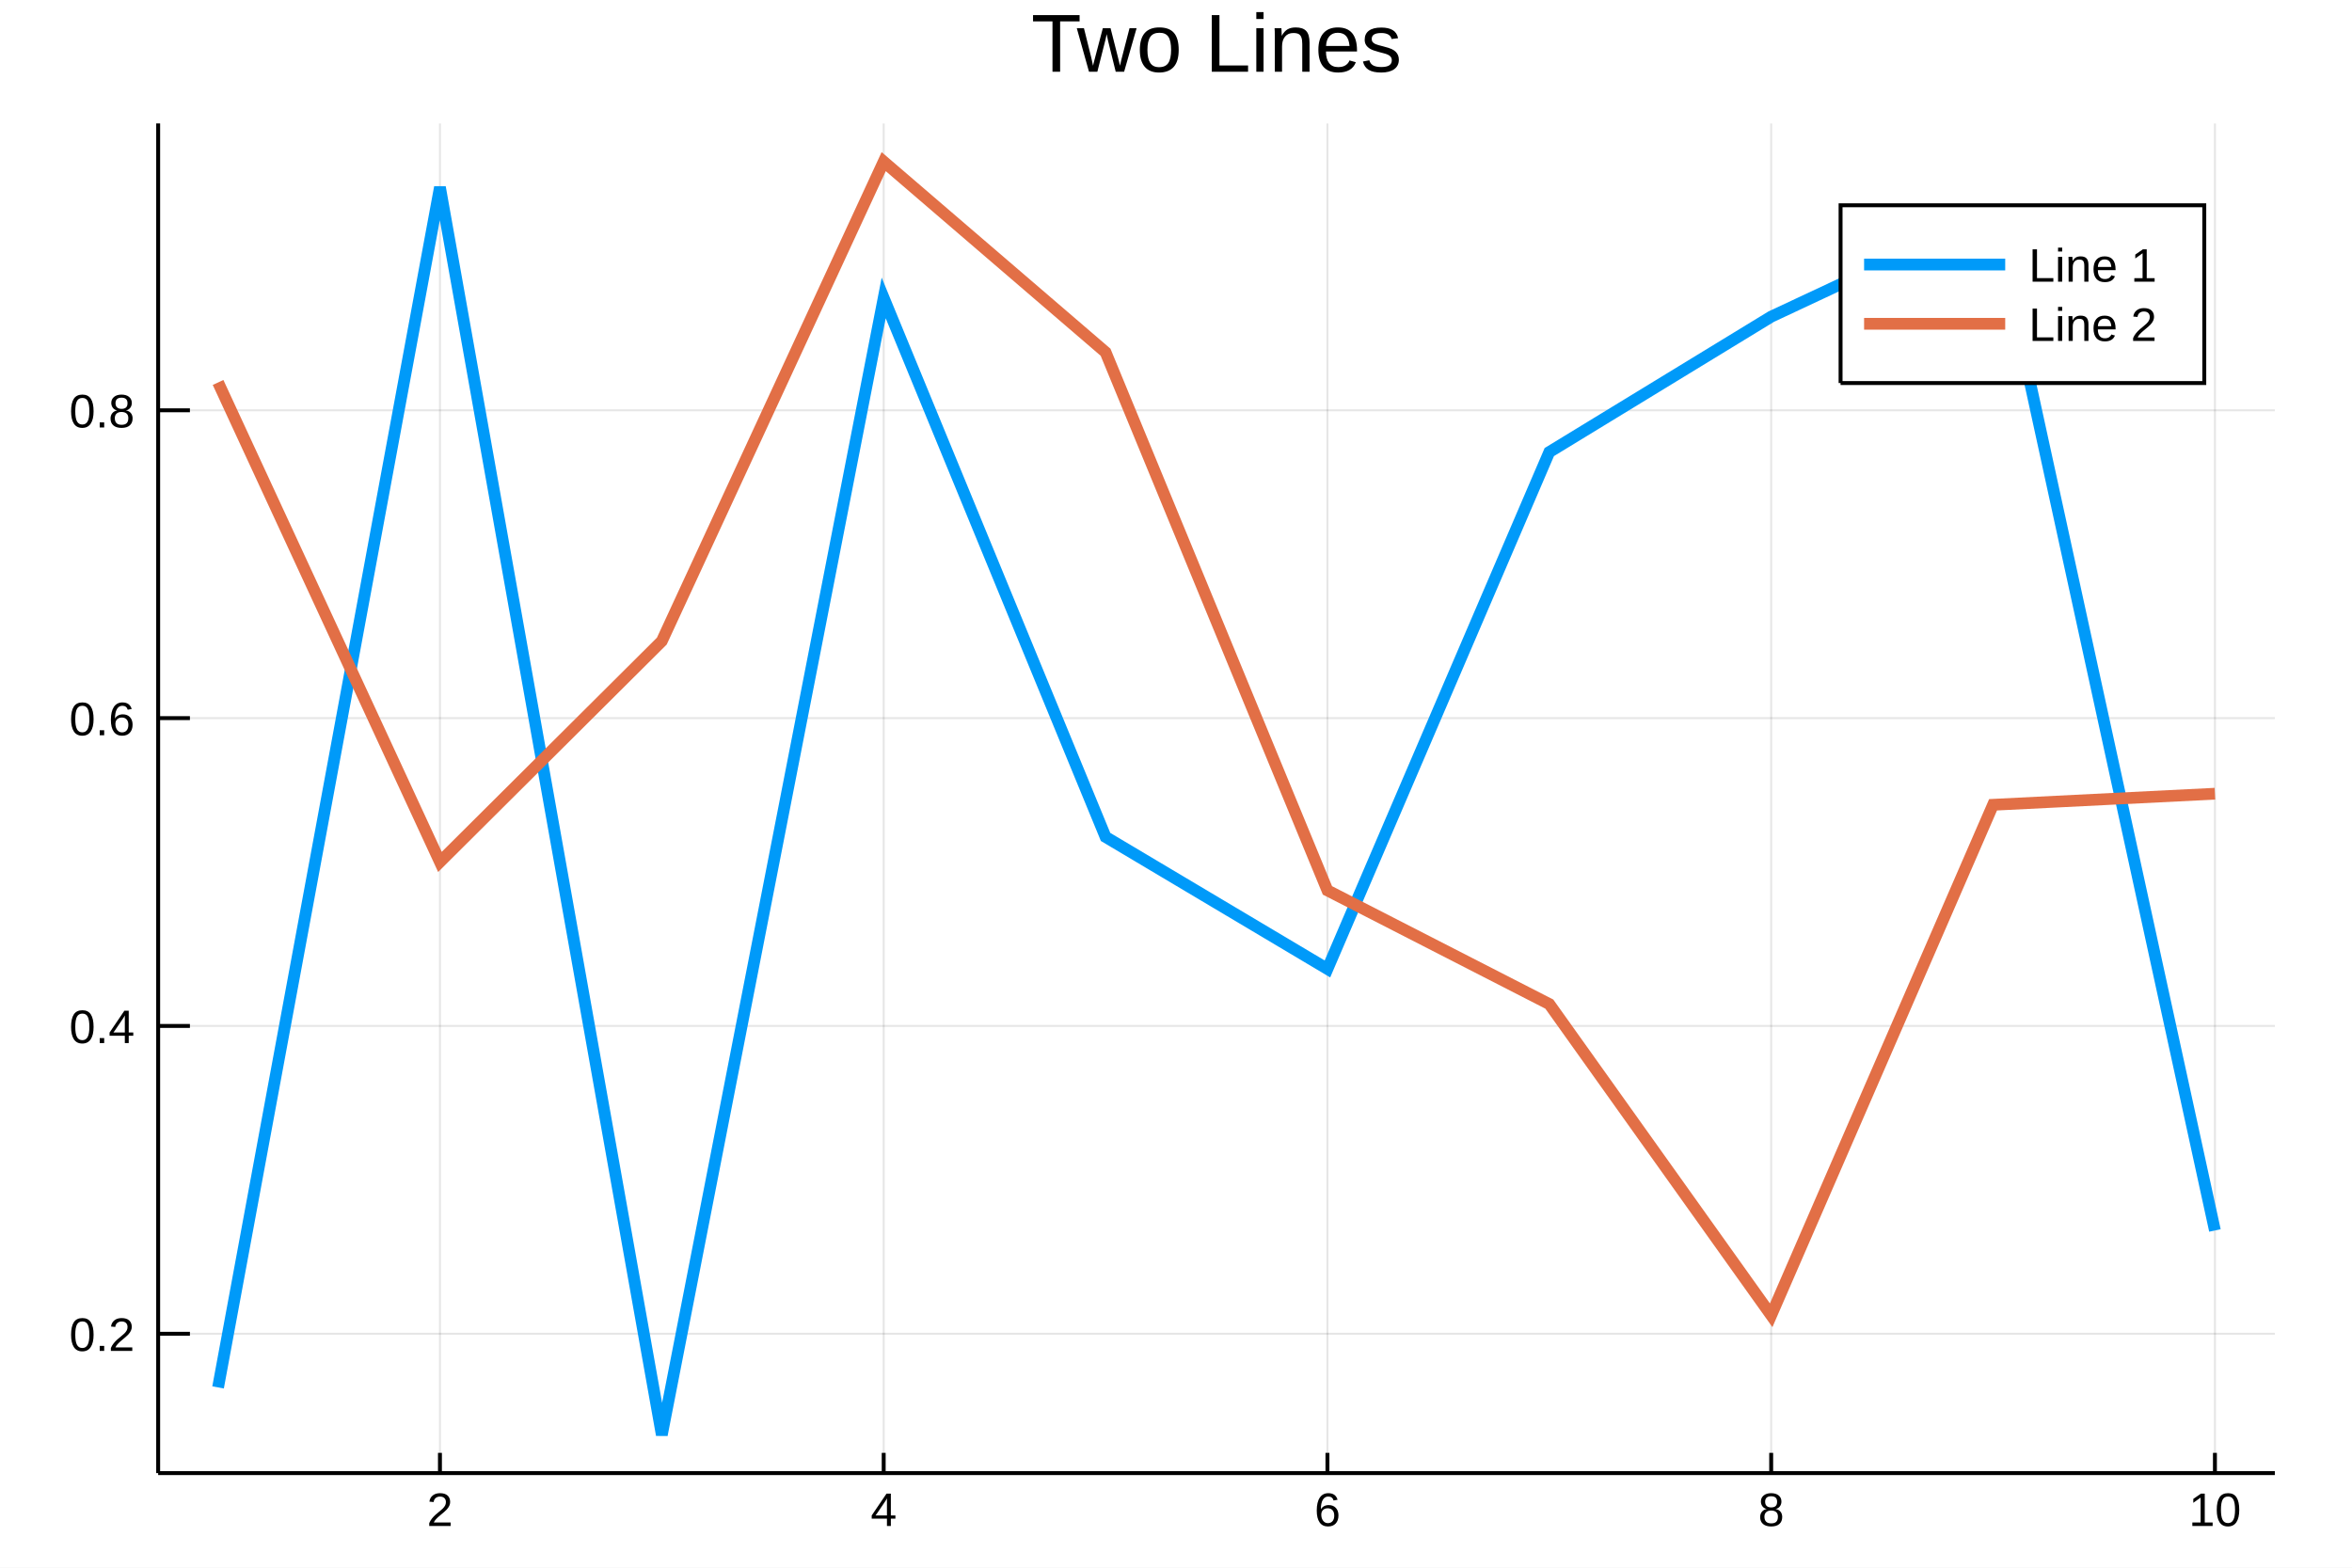
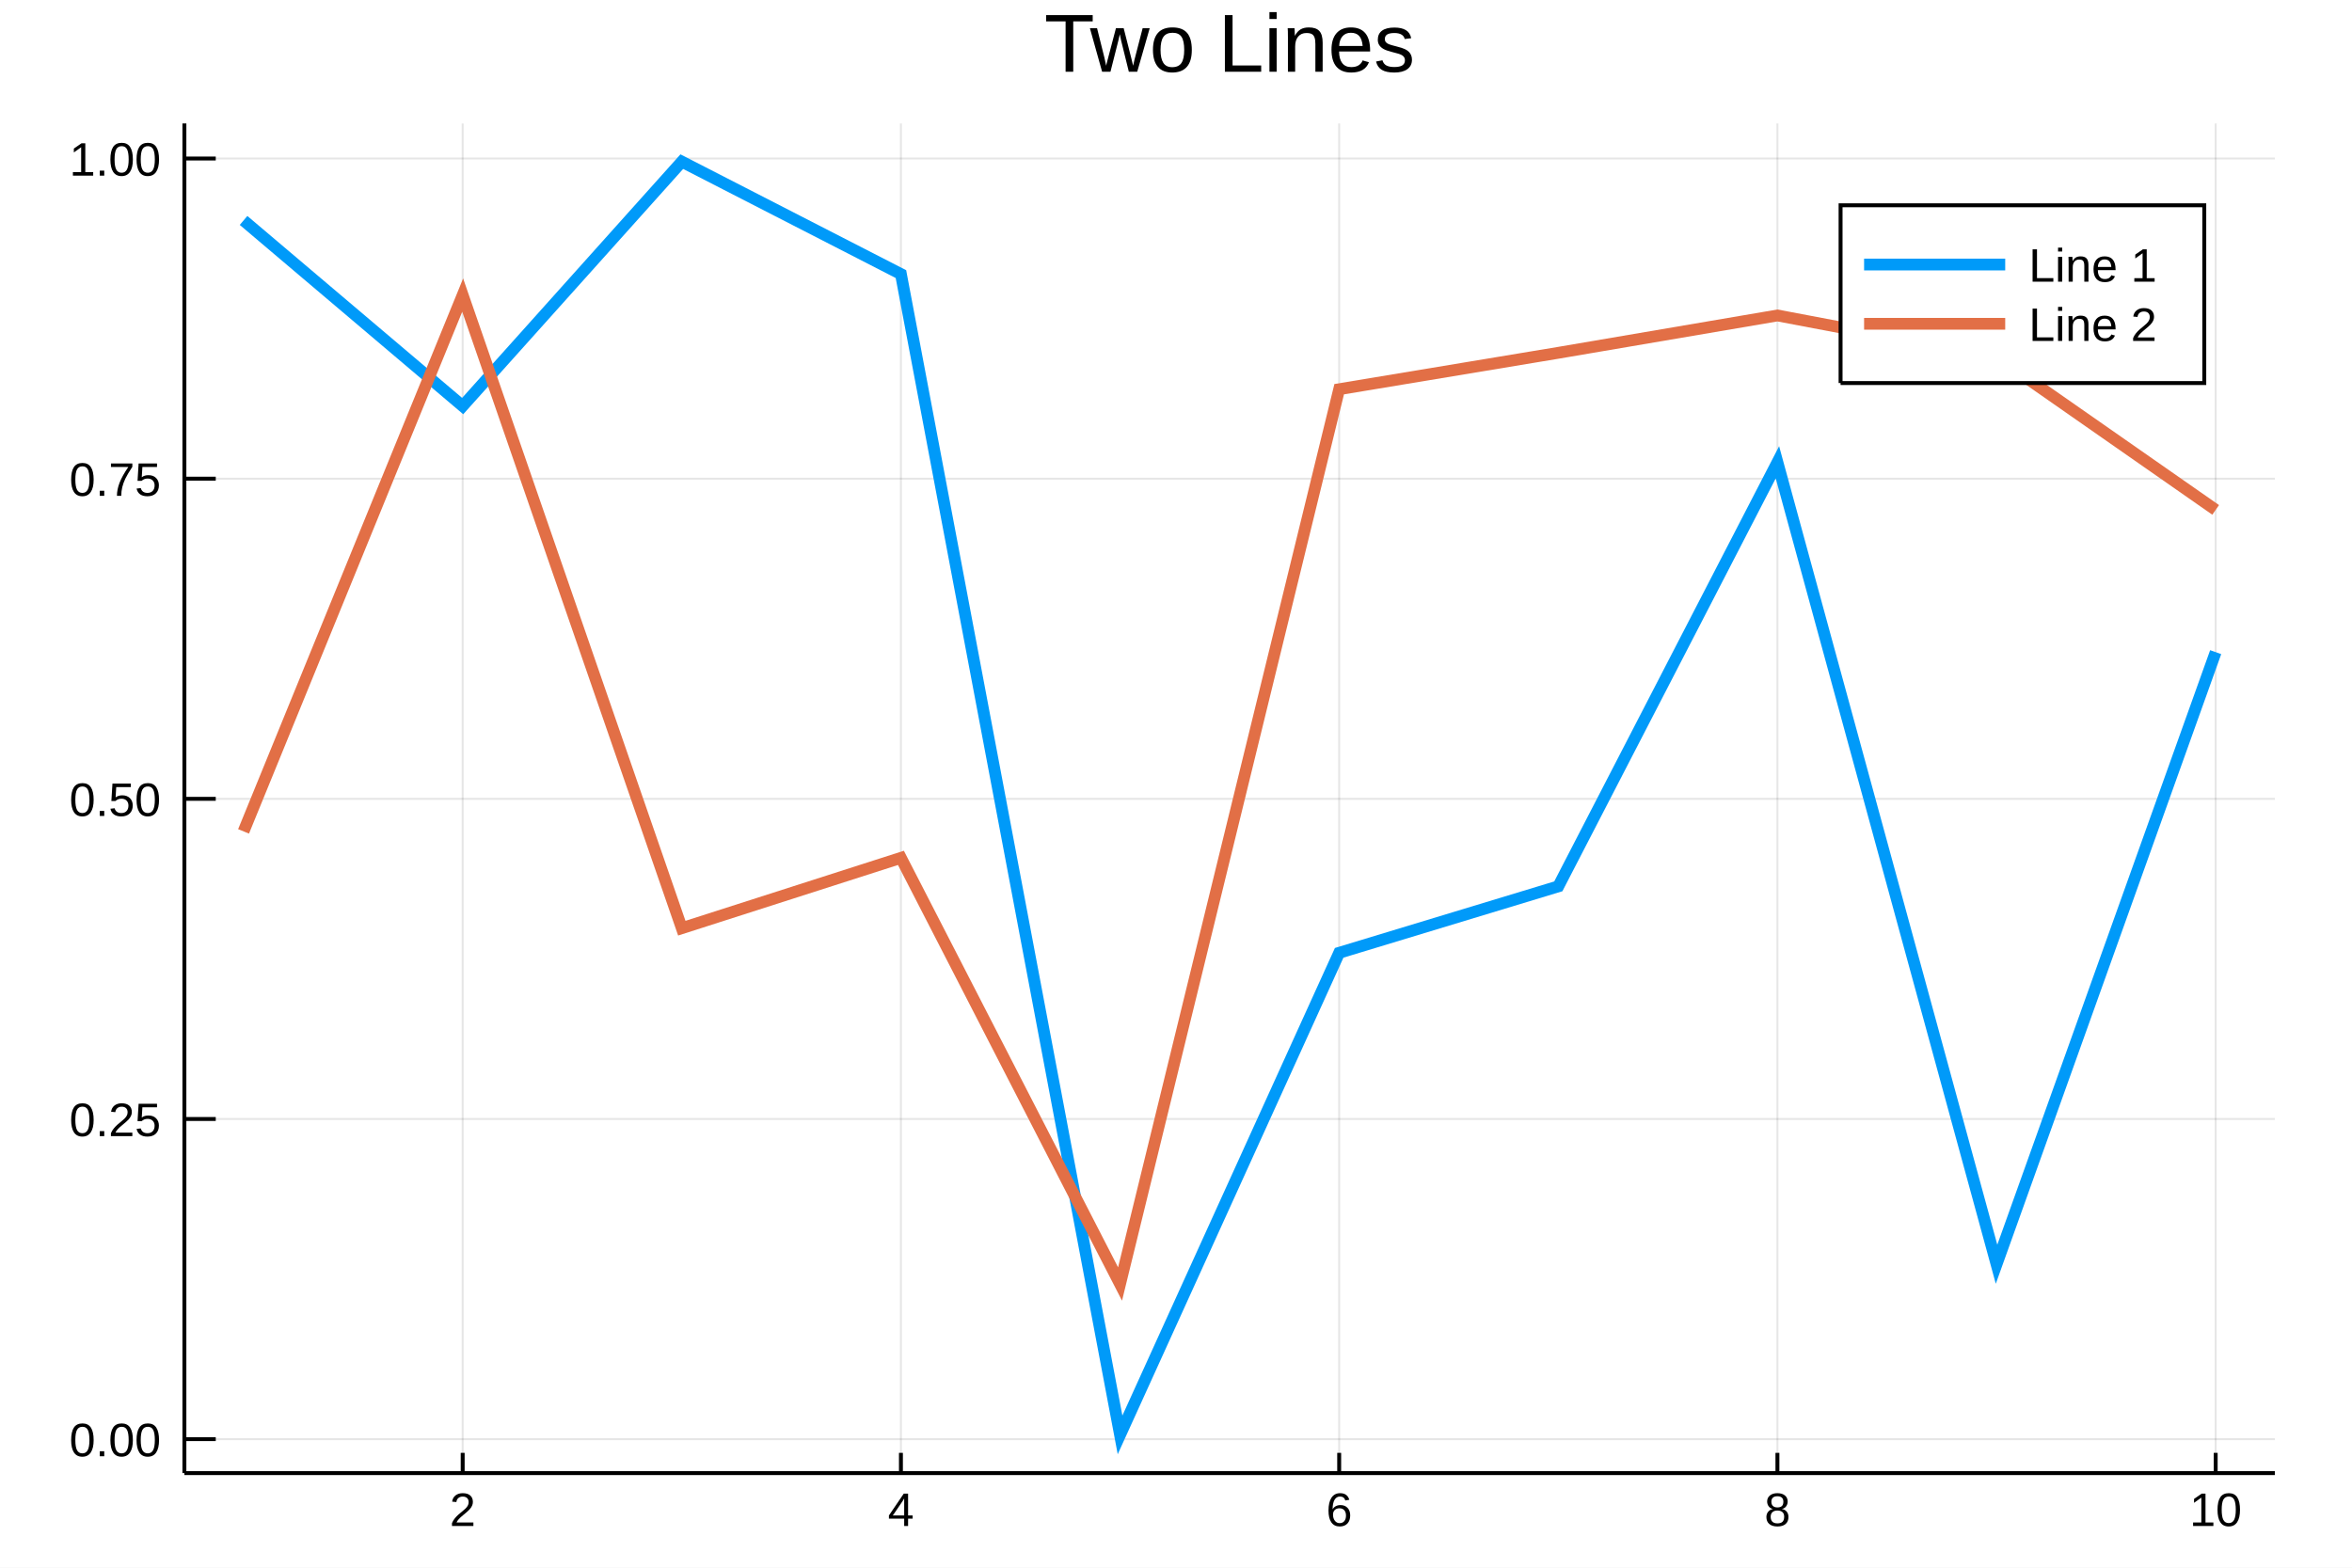
<svg xmlns="http://www.w3.org/2000/svg" width="600" height="400" viewBox="0 0 2400 1600">
  <defs>
-     <clipPath id="clip8100">
+     <clipPath id="clip9600">
      <rect x="0" y="0" width="2000" height="2000" />
    </clipPath>
  </defs>
  <defs>
-     <clipPath id="clip8101">
+     <clipPath id="clip9601">
      <rect x="0" y="0" width="2400" height="1600" />
    </clipPath>
  </defs>
-   <polygon clip-path="url(#clip8101)" points=" 0,1600 2400,1600 2400,0 0,0    " fill="#ffffff" fill-rule="evenodd" fill-opacity="1" />
+   <polygon clip-path="url(#clip9601)" points=" 0,1600 2400,1600 2400,0 0,0    " fill="#ffffff" fill-rule="evenodd" fill-opacity="1" />
  <defs>
-     <clipPath id="clip8102">
+     <clipPath id="clip9602">
      <rect x="480" y="0" width="1681" height="1600" />
    </clipPath>
  </defs>
-   <polygon clip-path="url(#clip8101)" points=" 161.394,1503.47 2321.26,1503.47 2321.26,125.984 161.394,125.984    " fill="#ffffff" fill-rule="evenodd" fill-opacity="1" />
+   <polygon clip-path="url(#clip9601)" points=" 188.156,1503.47 2321.26,1503.47 2321.26,125.984 188.156,125.984    " fill="#ffffff" fill-rule="evenodd" fill-opacity="1" />
  <defs>
-     <clipPath id="clip8103">
-       <rect x="161" y="125" width="2161" height="1378" />
+     <clipPath id="clip9603">
+       <rect x="188" y="125" width="2134" height="1378" />
    </clipPath>
  </defs>
-   <polyline clip-path="url(#clip8103)" style="stroke:#000000; stroke-width:2; stroke-opacity:0.1; fill:none" points="   448.923,1503.47 448.923,125.984    " />
-   <polyline clip-path="url(#clip8103)" style="stroke:#000000; stroke-width:2; stroke-opacity:0.1; fill:none" points="   901.725,1503.47 901.725,125.984    " />
-   <polyline clip-path="url(#clip8103)" style="stroke:#000000; stroke-width:2; stroke-opacity:0.1; fill:none" points="   1354.53,1503.47 1354.53,125.984    " />
-   <polyline clip-path="url(#clip8103)" style="stroke:#000000; stroke-width:2; stroke-opacity:0.1; fill:none" points="   1807.33,1503.47 1807.33,125.984    " />
-   <polyline clip-path="url(#clip8103)" style="stroke:#000000; stroke-width:2; stroke-opacity:0.1; fill:none" points="   2260.13,1503.47 2260.13,125.984    " />
-   <polyline clip-path="url(#clip8103)" style="stroke:#000000; stroke-width:2; stroke-opacity:0.1; fill:none" points="   161.394,1361.26 2321.26,1361.26    " />
-   <polyline clip-path="url(#clip8103)" style="stroke:#000000; stroke-width:2; stroke-opacity:0.1; fill:none" points="   161.394,1047.09 2321.26,1047.09    " />
-   <polyline clip-path="url(#clip8103)" style="stroke:#000000; stroke-width:2; stroke-opacity:0.1; fill:none" points="   161.394,732.923 2321.26,732.923    " />
-   <polyline clip-path="url(#clip8103)" style="stroke:#000000; stroke-width:2; stroke-opacity:0.1; fill:none" points="   161.394,418.756 2321.26,418.756    " />
-   <polyline clip-path="url(#clip8101)" style="stroke:#000000; stroke-width:4; stroke-opacity:1; fill:none" points="   161.394,1503.47 2321.26,1503.47    " />
-   <polyline clip-path="url(#clip8101)" style="stroke:#000000; stroke-width:4; stroke-opacity:1; fill:none" points="   161.394,1503.47 161.394,125.984    " />
-   <polyline clip-path="url(#clip8101)" style="stroke:#000000; stroke-width:4; stroke-opacity:1; fill:none" points="   448.923,1503.47 448.923,1482.81    " />
-   <polyline clip-path="url(#clip8101)" style="stroke:#000000; stroke-width:4; stroke-opacity:1; fill:none" points="   901.725,1503.47 901.725,1482.81    " />
-   <polyline clip-path="url(#clip8101)" style="stroke:#000000; stroke-width:4; stroke-opacity:1; fill:none" points="   1354.53,1503.47 1354.53,1482.81    " />
-   <polyline clip-path="url(#clip8101)" style="stroke:#000000; stroke-width:4; stroke-opacity:1; fill:none" points="   1807.33,1503.47 1807.33,1482.81    " />
-   <polyline clip-path="url(#clip8101)" style="stroke:#000000; stroke-width:4; stroke-opacity:1; fill:none" points="   2260.13,1503.47 2260.13,1482.81    " />
-   <polyline clip-path="url(#clip8101)" style="stroke:#000000; stroke-width:4; stroke-opacity:1; fill:none" points="   161.394,1361.26 193.792,1361.26    " />
-   <polyline clip-path="url(#clip8101)" style="stroke:#000000; stroke-width:4; stroke-opacity:1; fill:none" points="   161.394,1047.09 193.792,1047.09    " />
-   <polyline clip-path="url(#clip8101)" style="stroke:#000000; stroke-width:4; stroke-opacity:1; fill:none" points="   161.394,732.923 193.792,732.923    " />
-   <polyline clip-path="url(#clip8101)" style="stroke:#000000; stroke-width:4; stroke-opacity:1; fill:none" points="   161.394,418.756 193.792,418.756    " />
-   <g clip-path="url(#clip8101)">
-     <text style="fill:#000000; fill-opacity:1; font-family:Arial,Helvetica Neue,Helvetica,sans-serif; font-size:48px; text-anchor:middle;" transform="rotate(0, 448.923, 1557.47)" x="448.923" y="1557.47">2</text>
+   <polyline clip-path="url(#clip9603)" style="stroke:#000000; stroke-width:2; stroke-opacity:0.1; fill:none" points="   472.123,1503.47 472.123,125.984    " />
+   <polyline clip-path="url(#clip9603)" style="stroke:#000000; stroke-width:2; stroke-opacity:0.1; fill:none" points="   919.314,1503.47 919.314,125.984    " />
+   <polyline clip-path="url(#clip9603)" style="stroke:#000000; stroke-width:2; stroke-opacity:0.1; fill:none" points="   1366.51,1503.47 1366.51,125.984    " />
+   <polyline clip-path="url(#clip9603)" style="stroke:#000000; stroke-width:2; stroke-opacity:0.1; fill:none" points="   1813.7,1503.47 1813.7,125.984    " />
+   <polyline clip-path="url(#clip9603)" style="stroke:#000000; stroke-width:2; stroke-opacity:0.1; fill:none" points="   2260.89,1503.47 2260.89,125.984    " />
+   <polyline clip-path="url(#clip9603)" style="stroke:#000000; stroke-width:2; stroke-opacity:0.1; fill:none" points="   188.156,1468.8 2321.26,1468.8    " />
+   <polyline clip-path="url(#clip9603)" style="stroke:#000000; stroke-width:2; stroke-opacity:0.1; fill:none" points="   188.156,1142.05 2321.26,1142.05    " />
+   <polyline clip-path="url(#clip9603)" style="stroke:#000000; stroke-width:2; stroke-opacity:0.1; fill:none" points="   188.156,815.291 2321.26,815.291    " />
+   <polyline clip-path="url(#clip9603)" style="stroke:#000000; stroke-width:2; stroke-opacity:0.1; fill:none" points="   188.156,488.535 2321.26,488.535    " />
+   <polyline clip-path="url(#clip9603)" style="stroke:#000000; stroke-width:2; stroke-opacity:0.1; fill:none" points="   188.156,161.78 2321.26,161.78    " />
+   <polyline clip-path="url(#clip9601)" style="stroke:#000000; stroke-width:4; stroke-opacity:1; fill:none" points="   188.156,1503.47 2321.26,1503.47    " />
+   <polyline clip-path="url(#clip9601)" style="stroke:#000000; stroke-width:4; stroke-opacity:1; fill:none" points="   188.156,1503.47 188.156,125.984    " />
+   <polyline clip-path="url(#clip9601)" style="stroke:#000000; stroke-width:4; stroke-opacity:1; fill:none" points="   472.123,1503.47 472.123,1482.81    " />
+   <polyline clip-path="url(#clip9601)" style="stroke:#000000; stroke-width:4; stroke-opacity:1; fill:none" points="   919.314,1503.47 919.314,1482.81    " />
+   <polyline clip-path="url(#clip9601)" style="stroke:#000000; stroke-width:4; stroke-opacity:1; fill:none" points="   1366.51,1503.47 1366.51,1482.81    " />
+   <polyline clip-path="url(#clip9601)" style="stroke:#000000; stroke-width:4; stroke-opacity:1; fill:none" points="   1813.7,1503.47 1813.7,1482.81    " />
+   <polyline clip-path="url(#clip9601)" style="stroke:#000000; stroke-width:4; stroke-opacity:1; fill:none" points="   2260.89,1503.47 2260.89,1482.81    " />
+   <polyline clip-path="url(#clip9601)" style="stroke:#000000; stroke-width:4; stroke-opacity:1; fill:none" points="   188.156,1468.8 220.153,1468.8    " />
+   <polyline clip-path="url(#clip9601)" style="stroke:#000000; stroke-width:4; stroke-opacity:1; fill:none" points="   188.156,1142.05 220.153,1142.05    " />
+   <polyline clip-path="url(#clip9601)" style="stroke:#000000; stroke-width:4; stroke-opacity:1; fill:none" points="   188.156,815.291 220.153,815.291    " />
+   <polyline clip-path="url(#clip9601)" style="stroke:#000000; stroke-width:4; stroke-opacity:1; fill:none" points="   188.156,488.535 220.153,488.535    " />
+   <polyline clip-path="url(#clip9601)" style="stroke:#000000; stroke-width:4; stroke-opacity:1; fill:none" points="   188.156,161.78 220.153,161.78    " />
+   <g clip-path="url(#clip9601)">
+     <text style="fill:#000000; fill-opacity:1; font-family:Arial,Helvetica Neue,Helvetica,sans-serif; font-size:48px; text-anchor:middle;" transform="rotate(0, 472.123, 1557.47)" x="472.123" y="1557.47">2</text>
  </g>
-   <g clip-path="url(#clip8101)">
-     <text style="fill:#000000; fill-opacity:1; font-family:Arial,Helvetica Neue,Helvetica,sans-serif; font-size:48px; text-anchor:middle;" transform="rotate(0, 901.725, 1557.47)" x="901.725" y="1557.47">4</text>
+   <g clip-path="url(#clip9601)">
+     <text style="fill:#000000; fill-opacity:1; font-family:Arial,Helvetica Neue,Helvetica,sans-serif; font-size:48px; text-anchor:middle;" transform="rotate(0, 919.314, 1557.47)" x="919.314" y="1557.47">4</text>
  </g>
-   <g clip-path="url(#clip8101)">
-     <text style="fill:#000000; fill-opacity:1; font-family:Arial,Helvetica Neue,Helvetica,sans-serif; font-size:48px; text-anchor:middle;" transform="rotate(0, 1354.53, 1557.47)" x="1354.53" y="1557.47">6</text>
+   <g clip-path="url(#clip9601)">
+     <text style="fill:#000000; fill-opacity:1; font-family:Arial,Helvetica Neue,Helvetica,sans-serif; font-size:48px; text-anchor:middle;" transform="rotate(0, 1366.51, 1557.47)" x="1366.51" y="1557.47">6</text>
  </g>
-   <g clip-path="url(#clip8101)">
-     <text style="fill:#000000; fill-opacity:1; font-family:Arial,Helvetica Neue,Helvetica,sans-serif; font-size:48px; text-anchor:middle;" transform="rotate(0, 1807.33, 1557.47)" x="1807.33" y="1557.47">8</text>
+   <g clip-path="url(#clip9601)">
+     <text style="fill:#000000; fill-opacity:1; font-family:Arial,Helvetica Neue,Helvetica,sans-serif; font-size:48px; text-anchor:middle;" transform="rotate(0, 1813.7, 1557.47)" x="1813.7" y="1557.47">8</text>
  </g>
-   <g clip-path="url(#clip8101)">
-     <text style="fill:#000000; fill-opacity:1; font-family:Arial,Helvetica Neue,Helvetica,sans-serif; font-size:48px; text-anchor:middle;" transform="rotate(0, 2260.13, 1557.47)" x="2260.13" y="1557.47">10</text>
+   <g clip-path="url(#clip9601)">
+     <text style="fill:#000000; fill-opacity:1; font-family:Arial,Helvetica Neue,Helvetica,sans-serif; font-size:48px; text-anchor:middle;" transform="rotate(0, 2260.89, 1557.47)" x="2260.89" y="1557.47">10</text>
  </g>
-   <g clip-path="url(#clip8101)">
-     <text style="fill:#000000; fill-opacity:1; font-family:Arial,Helvetica Neue,Helvetica,sans-serif; font-size:48px; text-anchor:end;" transform="rotate(0, 137.394, 1378.76)" x="137.394" y="1378.76">0.2</text>
+   <g clip-path="url(#clip9601)">
+     <text style="fill:#000000; fill-opacity:1; font-family:Arial,Helvetica Neue,Helvetica,sans-serif; font-size:48px; text-anchor:end;" transform="rotate(0, 164.156, 1486.3)" x="164.156" y="1486.3">0.00</text>
  </g>
-   <g clip-path="url(#clip8101)">
-     <text style="fill:#000000; fill-opacity:1; font-family:Arial,Helvetica Neue,Helvetica,sans-serif; font-size:48px; text-anchor:end;" transform="rotate(0, 137.394, 1064.59)" x="137.394" y="1064.59">0.4</text>
+   <g clip-path="url(#clip9601)">
+     <text style="fill:#000000; fill-opacity:1; font-family:Arial,Helvetica Neue,Helvetica,sans-serif; font-size:48px; text-anchor:end;" transform="rotate(0, 164.156, 1159.55)" x="164.156" y="1159.55">0.25</text>
  </g>
-   <g clip-path="url(#clip8101)">
-     <text style="fill:#000000; fill-opacity:1; font-family:Arial,Helvetica Neue,Helvetica,sans-serif; font-size:48px; text-anchor:end;" transform="rotate(0, 137.394, 750.423)" x="137.394" y="750.423">0.6</text>
+   <g clip-path="url(#clip9601)">
+     <text style="fill:#000000; fill-opacity:1; font-family:Arial,Helvetica Neue,Helvetica,sans-serif; font-size:48px; text-anchor:end;" transform="rotate(0, 164.156, 832.791)" x="164.156" y="832.791">0.50</text>
  </g>
-   <g clip-path="url(#clip8101)">
-     <text style="fill:#000000; fill-opacity:1; font-family:Arial,Helvetica Neue,Helvetica,sans-serif; font-size:48px; text-anchor:end;" transform="rotate(0, 137.394, 436.256)" x="137.394" y="436.256">0.8</text>
+   <g clip-path="url(#clip9601)">
+     <text style="fill:#000000; fill-opacity:1; font-family:Arial,Helvetica Neue,Helvetica,sans-serif; font-size:48px; text-anchor:end;" transform="rotate(0, 164.156, 506.035)" x="164.156" y="506.035">0.75</text>
  </g>
-   <g clip-path="url(#clip8101)">
-     <text style="fill:#000000; fill-opacity:1; font-family:Arial,Helvetica Neue,Helvetica,sans-serif; font-size:84px; text-anchor:middle;" transform="rotate(0, 1241.33, 73.2)" x="1241.33" y="73.2">Two Lines</text>
+   <g clip-path="url(#clip9601)">
+     <text style="fill:#000000; fill-opacity:1; font-family:Arial,Helvetica Neue,Helvetica,sans-serif; font-size:48px; text-anchor:end;" transform="rotate(0, 164.156, 179.28)" x="164.156" y="179.28">1.00</text>
  </g>
-   <polyline clip-path="url(#clip8103)" style="stroke:#009af9; stroke-width:12; stroke-opacity:1; fill:none" points="   222.522,1416.01 448.923,191.114 675.324,1464.49 901.725,304.073 1128.13,854.185 1354.53,988.918 1580.93,461.365 1807.33,323.189 2033.73,217.098 2260.13,1255.82       " />
-   <polyline clip-path="url(#clip8103)" style="stroke:#e26f46; stroke-width:12; stroke-opacity:1; fill:none" points="   222.522,390.341 448.923,879.696 675.324,654.323 901.725,164.97 1128.13,359.485 1354.53,908.755 1580.93,1024.79 1807.33,1342.39 2033.73,821.378 2260.13,810.074       " />
-   <polygon clip-path="url(#clip8101)" points=" 1878.14,390.944 2249.26,390.944 2249.26,209.504 1878.14,209.504    " fill="#ffffff" fill-rule="evenodd" fill-opacity="1" />
-   <polyline clip-path="url(#clip8101)" style="stroke:#000000; stroke-width:4; stroke-opacity:1; fill:none" points="   1878.14,390.944 2249.26,390.944 2249.26,209.504 1878.14,209.504 1878.14,390.944    " />
-   <polyline clip-path="url(#clip8101)" style="stroke:#009af9; stroke-width:12; stroke-opacity:1; fill:none" points="   1902.14,269.984 2046.14,269.984    " />
-   <g clip-path="url(#clip8101)">
+   <g clip-path="url(#clip9601)">
+     <text style="fill:#000000; fill-opacity:1; font-family:Arial,Helvetica Neue,Helvetica,sans-serif; font-size:84px; text-anchor:middle;" transform="rotate(0, 1254.71, 73.2)" x="1254.71" y="73.2">Two Lines</text>
+   </g>
+   <polyline clip-path="url(#clip9603)" style="stroke:#009af9; stroke-width:12; stroke-opacity:1; fill:none" points="   248.527,224.983 472.123,414.439 695.719,164.97 919.314,279.737 1142.91,1464.49 1366.51,972.446 1590.1,904.625 1813.7,471.816 2037.29,1290.31 2260.89,665.595       " />
+   <polyline clip-path="url(#clip9603)" style="stroke:#e26f46; stroke-width:12; stroke-opacity:1; fill:none" points="   248.527,848.529 472.123,301.174 695.719,947.312 919.314,875.556 1142.91,1310.47 1366.51,397.219 1590.1,360.08 1813.7,321.965 2037.29,364.354 2260.89,520.407       " />
+   <polygon clip-path="url(#clip9601)" points=" 1878.14,390.944 2249.26,390.944 2249.26,209.504 1878.14,209.504    " fill="#ffffff" fill-rule="evenodd" fill-opacity="1" />
+   <polyline clip-path="url(#clip9601)" style="stroke:#000000; stroke-width:4; stroke-opacity:1; fill:none" points="   1878.14,390.944 2249.26,390.944 2249.26,209.504 1878.14,209.504 1878.14,390.944    " />
+   <polyline clip-path="url(#clip9601)" style="stroke:#009af9; stroke-width:12; stroke-opacity:1; fill:none" points="   1902.14,269.984 2046.14,269.984    " />
+   <g clip-path="url(#clip9601)">
    <text style="fill:#000000; fill-opacity:1; font-family:Arial,Helvetica Neue,Helvetica,sans-serif; font-size:48px; text-anchor:start;" transform="rotate(0, 2070.14, 287.484)" x="2070.14" y="287.484">Line 1</text>
  </g>
-   <polyline clip-path="url(#clip8101)" style="stroke:#e26f46; stroke-width:12; stroke-opacity:1; fill:none" points="   1902.14,330.464 2046.14,330.464    " />
-   <g clip-path="url(#clip8101)">
+   <polyline clip-path="url(#clip9601)" style="stroke:#e26f46; stroke-width:12; stroke-opacity:1; fill:none" points="   1902.14,330.464 2046.14,330.464    " />
+   <g clip-path="url(#clip9601)">
    <text style="fill:#000000; fill-opacity:1; font-family:Arial,Helvetica Neue,Helvetica,sans-serif; font-size:48px; text-anchor:start;" transform="rotate(0, 2070.14, 347.964)" x="2070.14" y="347.964">Line 2</text>
  </g>
</svg>
